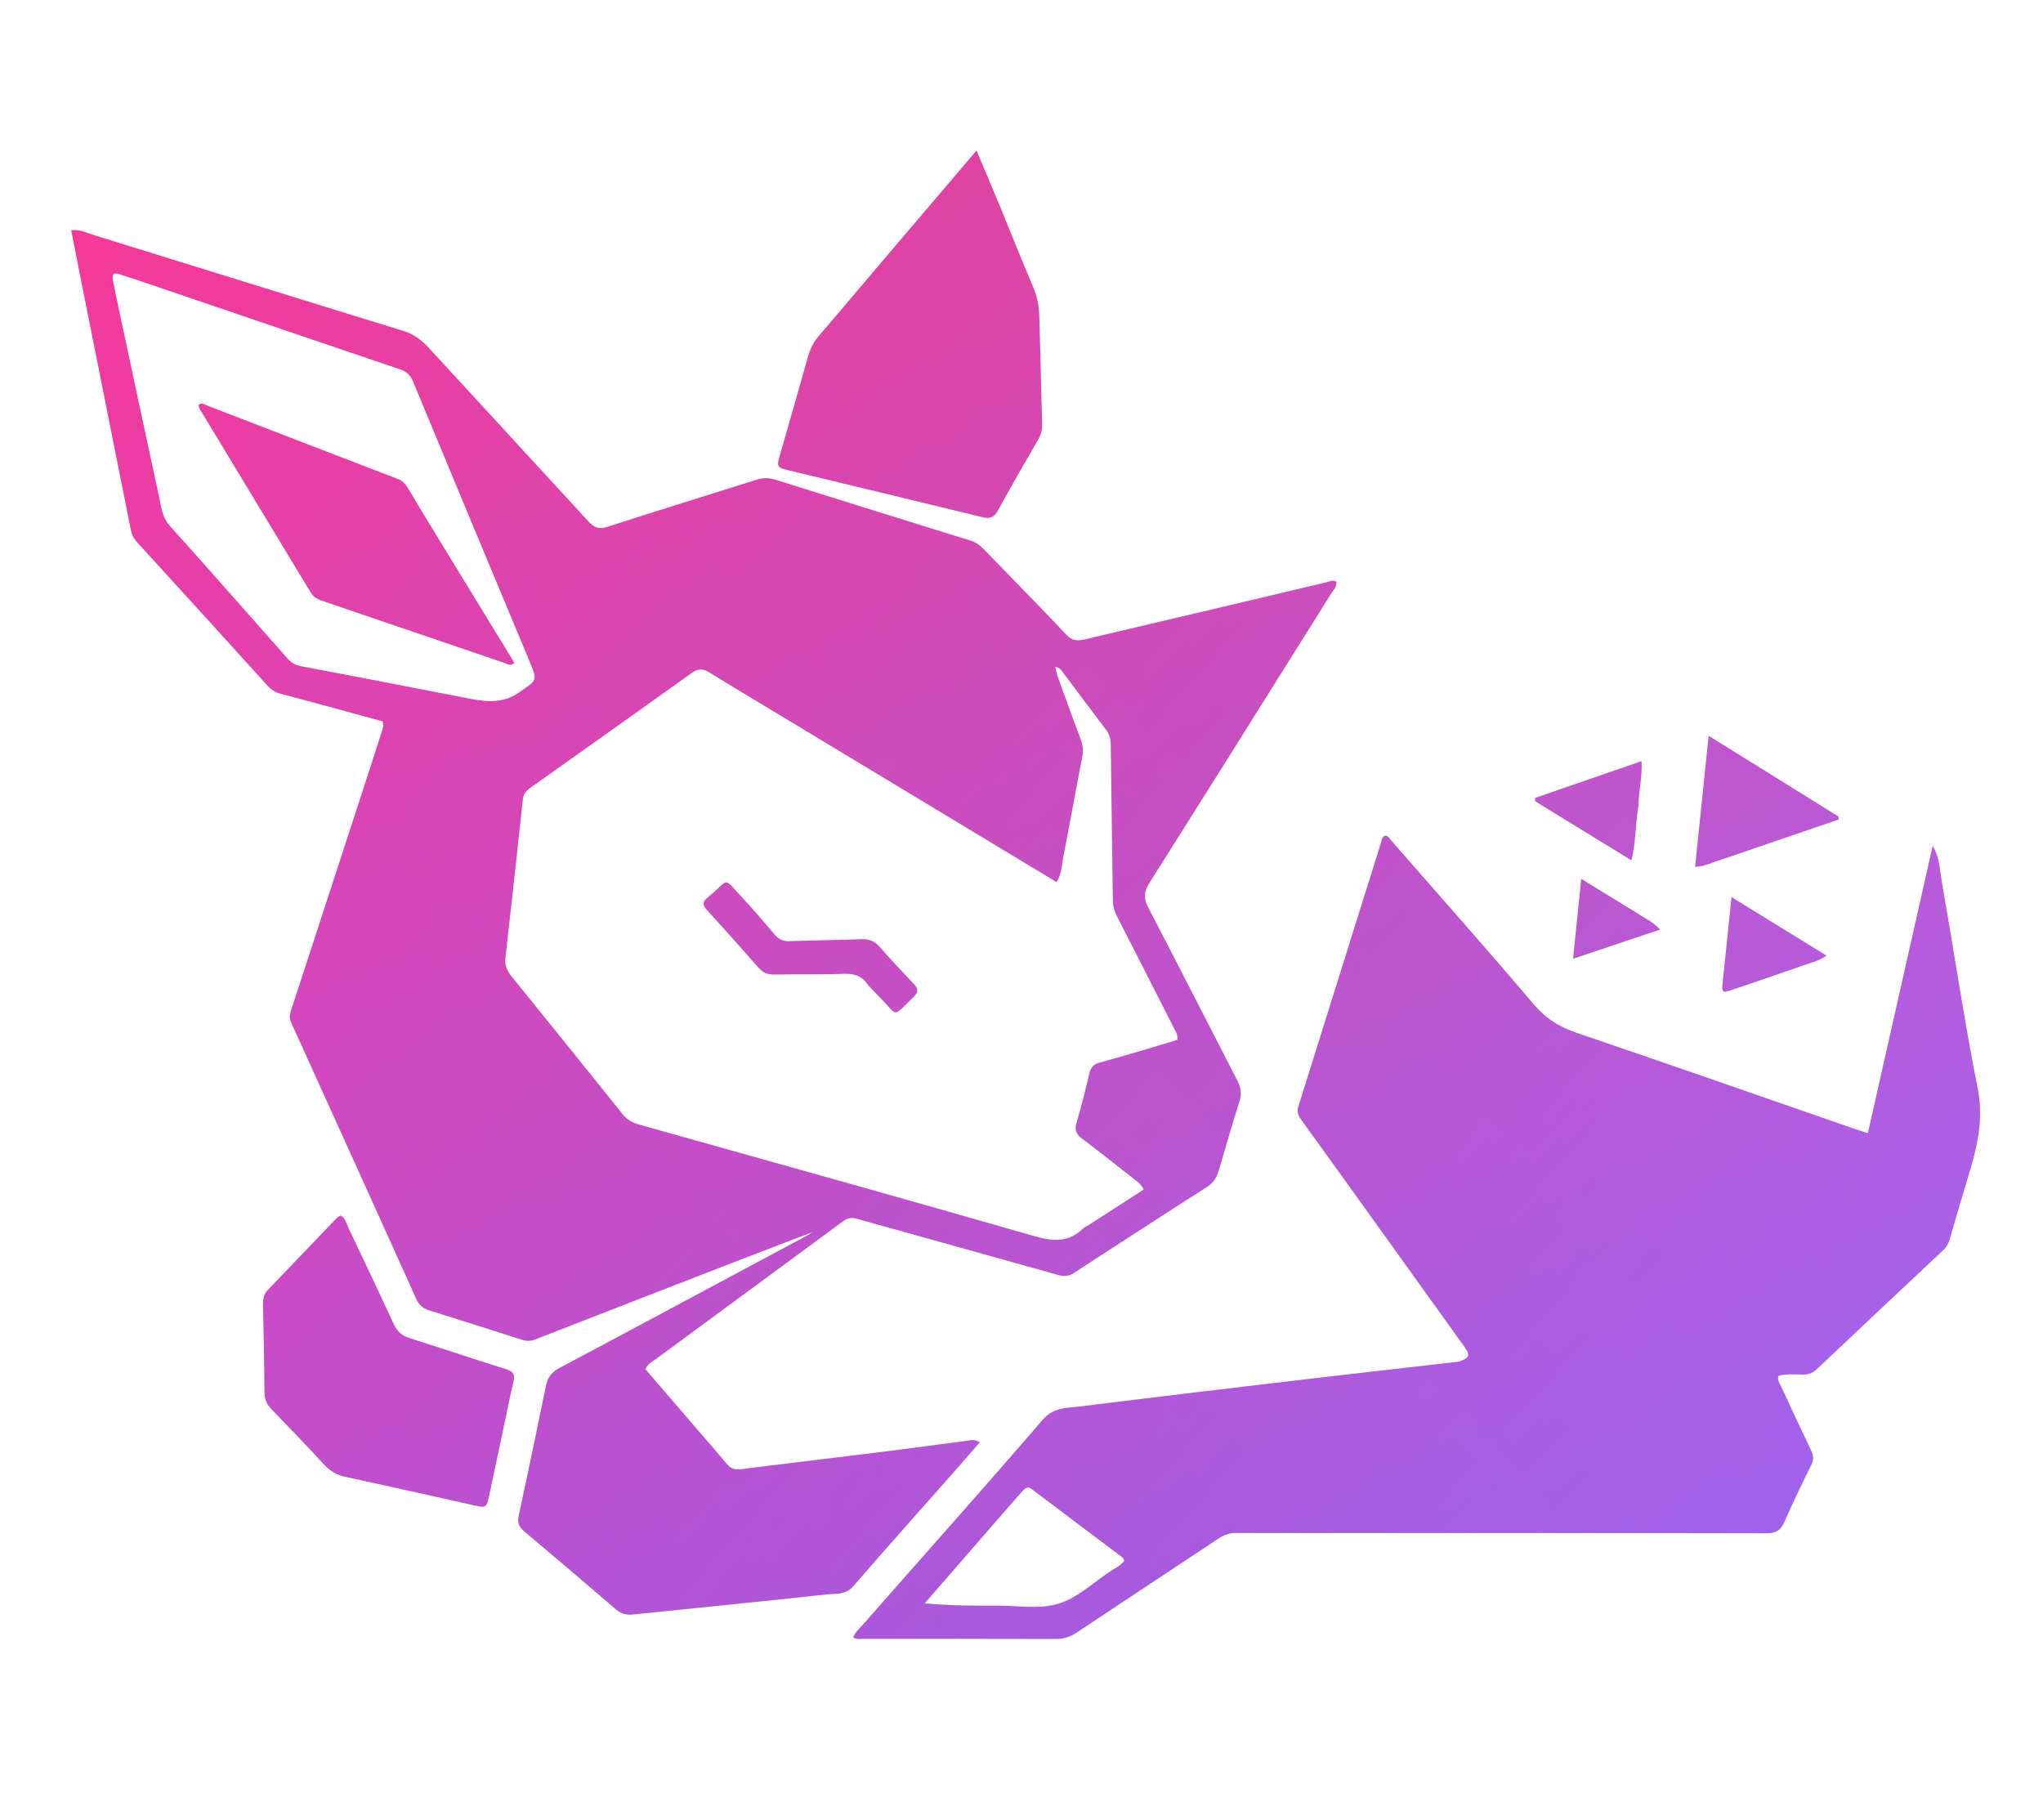
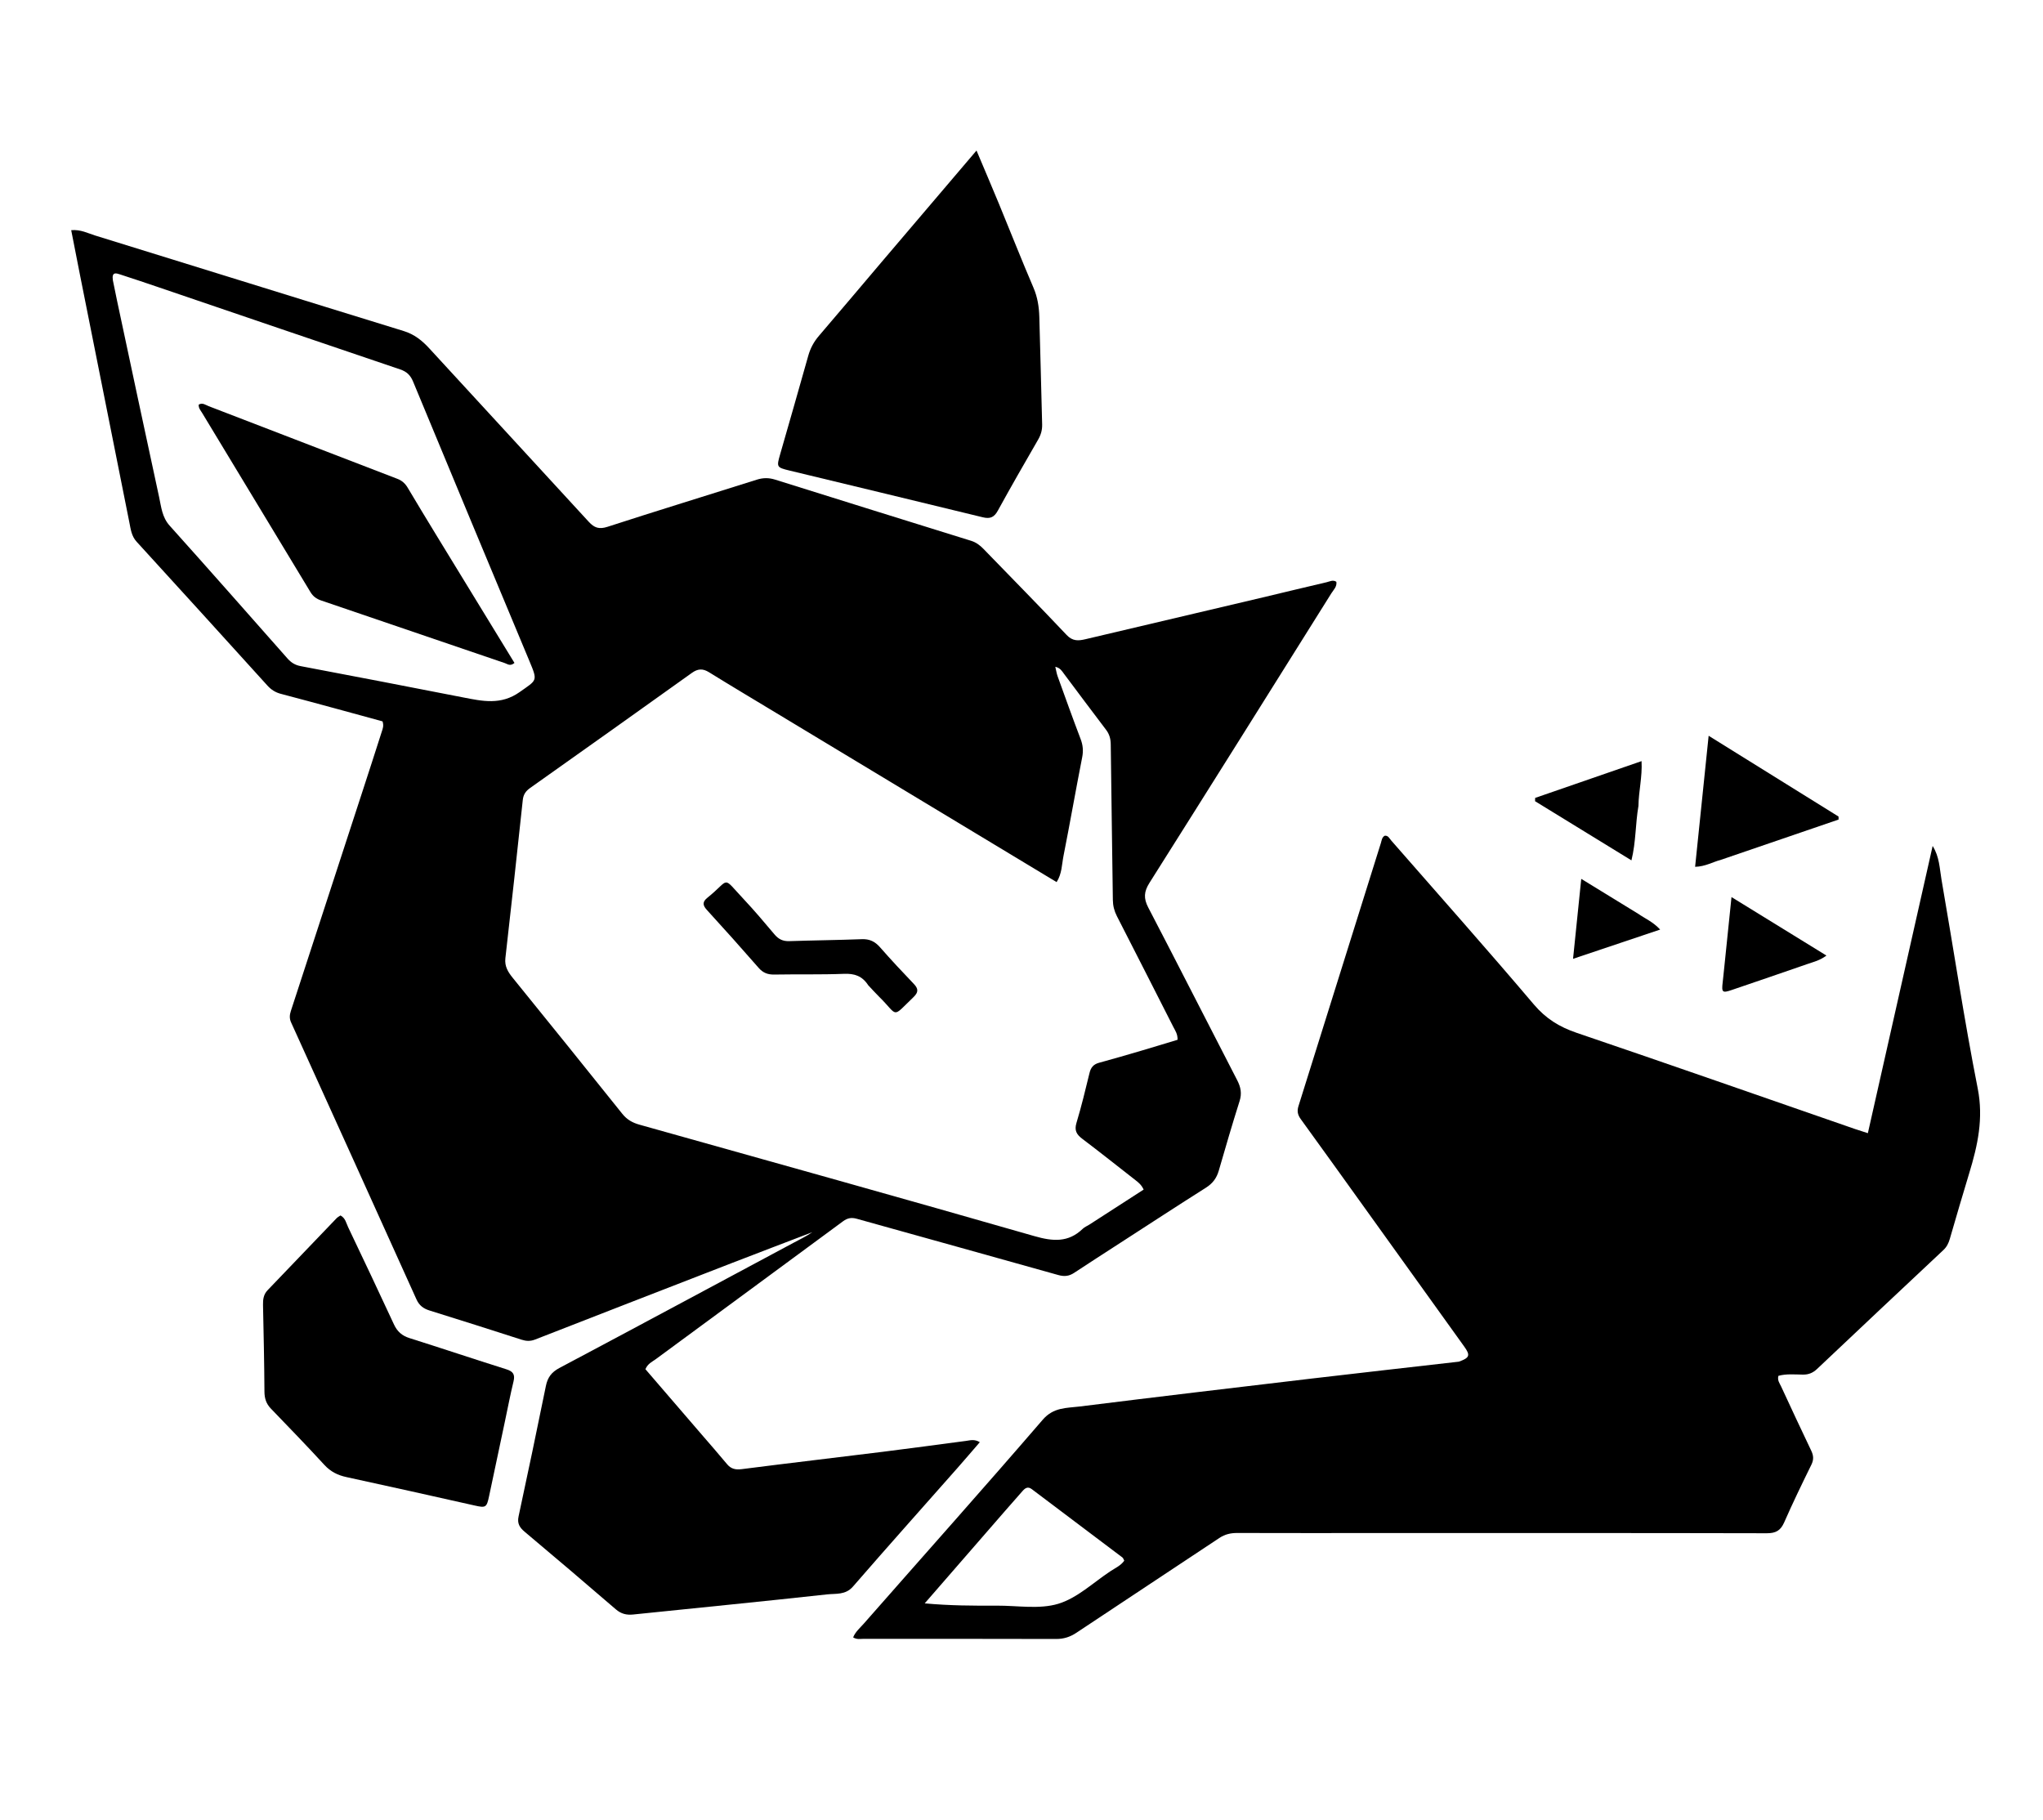
<svg xmlns="http://www.w3.org/2000/svg" version="1.1" id="Layer_1" x="0px" y="0px" width="100%" viewBox="0 0 1024 912" enable-background="new 0 0 1024 912" xml:space="preserve">
-   <defs>
-     <linearGradient id="doe-red-blue" gradientUnits="userSpaceOnUse" x1="0" y1="0" x2="1024" y2="912">
-       <stop offset="0" stop-color="#ff1f3d" />
-       <stop offset="1" stop-color="#315bff" />
-     </linearGradient>
-     <linearGradient id="doe-purple-pink" gradientUnits="userSpaceOnUse" x1="0" y1="912" x2="1024" y2="0">
-       <stop offset="0" stop-color="#6b2cff" />
-       <stop offset="1" stop-color="#ff1f3d" />
-     </linearGradient>
-     <clipPath id="doe-logo-clip" clipPathUnits="userSpaceOnUse">
-       <path fill="#000000" opacity="1" stroke="none" d=" M561.721,622.786  C553.73,627.97 546.011,632.905 538.369,637.957  C535.817,639.645 533.451,639.891 530.41,639.034  C496.781,629.553 463.096,620.269 429.45,610.847  C426.789,610.102 424.806,610.438 422.541,612.11  C391.322,635.171 360.024,658.125 328.777,681.148  C326.949,682.495 324.665,683.428 323.501,686.24  C332.813,697.054 342.244,708.005 351.673,718.959  C355.912,723.883 360.213,728.756 364.353,733.762  C366.395,736.233 368.639,736.734 371.816,736.327  C395.402,733.304 419.023,730.553 442.622,727.62  C456.484,725.898 470.323,723.999 484.173,722.181  C486.256,721.907 488.364,721.165 491.108,722.817  C487.332,727.183 483.733,731.418 480.055,735.584  C462.526,755.441 444.874,775.192 427.513,795.196  C423.79,799.487 418.971,798.62 414.63,799.097  C382.224,802.656 349.777,805.835 317.348,809.187  C314.016,809.531 311.31,808.87 308.653,806.578  C293.513,793.517 278.268,780.577 262.964,767.709  C260.427,765.576 259.165,763.536 259.918,760.034  C264.604,738.256 269.18,716.453 273.616,694.623  C274.479,690.372 276.427,687.73 280.374,685.634  C319.514,664.859 358.538,643.866 397.605,622.953  C400.812,621.236 404.096,619.662 407.151,617.578  C393.733,622.717 380.298,627.812 366.9,633.003  C333.983,645.757 301.075,658.536 268.189,671.372  C265.848,672.286 263.777,672.206 261.438,671.452  C246.071,666.499 230.684,661.605 215.267,656.809  C212.194,655.853 210.104,654.264 208.742,651.246  C187.855,604.952 166.902,558.687 145.906,512.442  C144.988,510.419 145.157,508.623 145.794,506.673  C157.67,470.284 169.541,433.893 181.402,397.499  C184.755,387.212 188.099,376.922 191.384,366.613  C191.825,365.227 192.462,363.791 191.736,361.546  C184.454,359.555 176.801,357.45 169.141,355.374  C159.671,352.806 150.206,350.22 140.714,347.734  C138.026,347.03 135.91,345.671 134.053,343.622  C112.235,319.552 90.412,295.485 68.485,271.513  C65.887,268.673 65.524,265.258 64.849,261.892  C56.577,220.634 48.365,179.364 40.147,138.095  C38.666,130.658 37.228,123.213 35.69,115.366  C40.434,114.928 44.043,116.91 47.718,118.043  C99.264,133.947 150.75,150.044 202.31,165.903  C207.699,167.56 211.561,170.671 215.235,174.679  C241.805,203.661 268.524,232.505 295.08,261.499  C297.91,264.589 300.303,265.394 304.533,264.021  C329.392,255.949 354.393,248.317 379.309,240.419  C382.486,239.412 385.346,239.394 388.533,240.395  C421.252,250.682 454.006,260.86 486.755,271.051  C489.223,271.819 491.162,273.269 492.938,275.106  C506.84,289.475 520.897,303.698 534.614,318.242  C537.627,321.437 540.516,321.206 544.031,320.376  C573.658,313.381 603.293,306.423 632.921,299.428  C643.607,296.906 654.267,294.274 664.965,291.803  C666.486,291.452 668.108,290.461 669.815,291.592  C670.193,294.03 668.416,295.597 667.317,297.35  C636.977,345.773 606.645,394.201 576.123,442.509  C573.379,446.853 573.124,450.226 575.521,454.824  C590.534,483.617 605.21,512.584 620.125,541.428  C621.919,544.897 622.52,548.028 621.308,551.859  C617.645,563.439 614.237,575.102 610.866,586.772  C609.791,590.496 607.783,593.153 604.464,595.254  C590.249,604.257 576.158,613.456 561.721,622.786 M389.16,357.4  C377.895,350.595 366.583,343.866 355.395,336.936  C352.26,334.993 349.794,335.102 346.784,337.257  C319.826,356.551 292.801,375.75 265.746,394.907  C263.544,396.465 262.33,398.156 262.033,400.936  C259.216,427.388 256.314,453.832 253.309,480.263  C252.844,484.351 254.656,487.206 257.028,490.135  C275.377,512.791 293.711,535.459 311.911,558.235  C314.254,561.167 316.995,562.698 320.491,563.678  C386.521,582.196 452.576,600.625 518.49,619.549  C527.676,622.186 535.468,622.855 542.703,615.859  C543.639,614.953 544.957,614.45 546.077,613.728  C555.126,607.896 564.17,602.056 573.225,596.212  C572.12,593.866 570.706,592.725 569.263,591.6  C560.329,584.633 551.469,577.568 542.43,570.739  C539.547,568.561 538.425,566.53 539.556,562.775  C542.048,554.499 544.07,546.077 546.119,537.675  C546.786,534.94 548.162,533.386 550.905,532.646  C557.971,530.741 564.996,528.676 572.019,526.615  C578.175,524.808 584.306,522.919 590.222,521.135  C590.296,518.216 589.054,516.568 588.163,514.814  C578.734,496.25 569.299,477.69 559.809,459.158  C558.483,456.57 557.826,453.944 557.789,451.028  C557.464,425.041 557.034,399.056 556.731,373.069  C556.698,370.273 556.065,367.962 554.338,365.703  C547.253,356.44 540.329,347.054 533.317,337.734  C532.307,336.392 531.466,334.758 528.941,334.188  C529.409,336.14 529.619,337.603 530.111,338.965  C533.899,349.454 537.651,359.957 541.622,370.376  C542.796,373.456 543.06,376.288 542.416,379.562  C539.176,396.036 536.303,412.584 533.037,429.053  C532.198,433.286 532.293,437.893 529.6,442.11  C482.725,413.846 436.248,385.822 389.16,357.4 M56.569,140.457  C57.268,143.874 57.943,147.297 58.671,150.708  C65.677,183.54 72.642,216.382 79.762,249.189  C80.833,254.125 81.227,259.219 85.019,263.441  C104.824,285.495 124.406,307.749 144.035,329.961  C145.855,332.02 147.803,333.319 150.68,333.861  C177.804,338.963 204.897,344.235 231.987,349.514  C241.746,351.416 251.038,353.534 260.475,346.849  C269.176,340.685 269.62,341.523 265.388,331.395  C245.881,284.711 226.412,238.011 207.056,191.265  C205.715,188.027 203.864,186.261 200.563,185.146  C160.363,171.56 120.209,157.839 80.039,144.165  C73.424,141.913 66.805,139.672 60.154,137.53  C58.29,136.93 55.923,136.065 56.569,140.457 z" />
-       <path fill="#000000" opacity="1" stroke="none" d=" M731.232,682.462  C736.633,680.505 737.072,679.305 733.911,674.891  C717.714,652.271 701.466,629.687 685.232,607.093  C674.153,591.672 663.098,576.234 651.948,560.864  C650.435,558.779 650.036,556.89 650.817,554.402  C664.625,510.428 678.36,466.431 692.155,422.453  C692.536,421.24 692.595,419.77 693.996,418.885  C695.775,418.608 696.389,420.2 697.32,421.265  C721.212,448.607 745.335,475.754 768.816,503.445  C774.829,510.536 781.631,514.719 790.25,517.648  C836.907,533.503 883.415,549.794 929.977,565.928  C931.684,566.519 933.416,567.041 936.218,567.944  C947.107,519.675 957.898,471.836 968.69,423.997  C972.132,429.443 972.162,435.31 973.138,440.92  C979.204,475.793 984.433,510.826 991.282,545.541  C994.246,560.567 991.266,574.089 987.033,587.949  C983.68,598.927 980.492,609.957 977.277,620.977  C976.657,623.101 975.76,624.941 974.097,626.501  C952.955,646.331 931.829,666.178 910.776,686.103  C908.674,688.093 906.514,688.985 903.653,688.95  C899.546,688.9 895.381,688.465 891.388,689.56  C890.74,691.802 892.011,693.317 892.757,694.925  C897.734,705.651 902.706,716.381 907.818,727.043  C908.993,729.493 909.164,731.545 907.92,734.079  C903.223,743.645 898.567,753.24 894.284,762.995  C892.476,767.112 890.086,768.469 885.567,768.459  C819.58,768.308 753.594,768.361 687.607,768.365  C665.111,768.366 642.616,768.399 620.12,768.326  C616.84,768.315 613.977,768.965 611.194,770.817  C587.341,786.684 563.405,802.427 539.562,818.31  C536.385,820.426 533.214,821.462 529.349,821.449  C497.189,821.341 465.028,821.405 432.868,821.376  C431.258,821.375 429.554,821.838 427.616,820.655  C428.738,817.838 431.083,815.891 432.972,813.741  C462.878,779.697 493.057,745.891 522.635,711.566  C528.071,705.257 534.606,705.75 541.087,704.943  C579.859,700.11 618.661,695.507 657.465,690.926  C681.907,688.04 706.37,685.326 731.232,682.462 M503.773,757.26  C490.344,772.708 476.916,788.156 463.487,803.604  C476.104,804.763 487.898,804.808 499.691,804.749  C510.006,804.698 520.971,806.679 530.451,803.806  C539.932,800.933 547.956,793.199 556.557,787.501  C558.981,785.895 561.79,784.679 563.507,782.198  C563.099,781.458 562.969,780.891 562.613,780.622  C547.471,769.184 532.305,757.778 517.153,746.353  C515.169,744.857 513.807,745.82 512.48,747.347  C509.75,750.488 506.988,753.6 503.773,757.26 z" />
-       <path fill="#000000" opacity="1" stroke="none" d=" M442.08,131.096  C457.801,112.627 473.292,94.428 489.449,75.445  C493.53,85.121 497.185,93.637 500.719,102.204  C506.496,116.205 512.039,130.304 518.01,144.22  C520.045,148.964 520.78,153.8 520.931,158.776  C521.479,176.751 521.848,194.732 522.348,212.709  C522.424,215.473 521.754,217.874 520.365,220.279  C513.535,232.102 506.722,243.938 500.154,255.907  C498.311,259.264 496.318,260.172 492.588,259.259  C460.289,251.357 427.946,243.638 395.627,235.819  C389.246,234.275 389.203,234.055 391.016,227.727  C395.736,211.257 400.498,194.798 405.12,178.301  C406.18,174.517 407.934,171.28 410.483,168.305  C420.992,156.038 431.403,143.686 442.08,131.096 z" />
-       <path fill="#000000" opacity="1" stroke="none" d=" M252.999,712.787  C250.318,725.395 247.725,737.587 245.159,749.785  C243.936,755.595 243.509,755.814 237.894,754.554  C216.489,749.753 195.084,744.95 173.643,740.312  C169.246,739.361 165.697,737.599 162.589,734.212  C153.809,724.647 144.772,715.318 135.758,705.97  C133.406,703.53 132.567,700.848 132.548,697.449  C132.464,682.968 132.132,668.488 131.831,654.008  C131.774,651.253 132.1,648.758 134.133,646.644  C145.671,634.641 157.164,622.594 168.694,610.584  C169.24,610.015 169.996,609.646 170.658,609.182  C173.134,610.502 173.506,612.986 174.468,615.006  C182.19,631.234 189.908,647.465 197.452,663.777  C199.123,667.391 201.51,669.478 205.317,670.676  C221.502,675.769 237.584,681.19 253.772,686.273  C257.208,687.351 258.237,688.89 257.386,692.387  C255.775,699.005 254.508,705.707 252.999,712.787 z" />
-       <path fill="#000000" opacity="1" stroke="none" d=" M862.72,430.887  C858.402,432.036 854.776,434.309 849.628,434.443  C851.871,412.718 854.066,391.465 856.41,368.761  C878.88,382.736 900.196,395.993 921.512,409.25  C921.525,409.751 921.537,410.252 921.55,410.753  C902.062,417.419 882.575,424.084 862.72,430.887 z" />
-       <path fill="#000000" opacity="1" stroke="none" d=" M821.231,403.928  C819.669,412.961 820.024,421.815 817.719,431.214  C801.172,421.057 785.291,411.309 769.411,401.561  C769.423,401.012 769.436,400.462 769.449,399.913  C786.971,393.854 804.493,387.796 822.785,381.471  C823.207,389.522 821.329,396.452 821.231,403.928 z" />
-       <path fill="#000000" opacity="1" stroke="none" d=" M864.287,484.419  C865.498,472.949 866.618,461.924 867.869,449.611  C884.154,459.643 899.453,469.067 915.453,478.923  C912.087,481.429 908.993,482.094 906.127,483.096  C893.413,487.539 880.651,491.845 867.908,496.207  C863.289,497.787 862.835,497.375 863.457,492.306  C863.76,489.832 863.953,487.345 864.287,484.419 z" />
-       <path fill="#000000" opacity="1" stroke="none" d=" M821.008,457.933  C824.648,460.448 828.531,462.024 832.105,465.895  C817.51,470.797 803.612,475.465 788.449,480.558  C789.856,466.843 791.142,454.305 792.56,440.485  C802.679,446.693 811.688,452.219 821.008,457.933 z" />
-       <path fill="#000000" opacity="1" stroke="none" d=" M435.164,493.788  C432.146,489.127 428.255,487.875 423.058,488.078  C411.409,488.533 399.733,488.233 388.072,488.441  C384.809,488.499 382.432,487.591 380.245,485.086  C371.701,475.3 363.047,465.607 354.274,456.025  C352.034,453.578 352.129,451.893 354.617,449.898  C366.281,440.546 361.556,438.735 372.773,450.674  C378.129,456.375 383.177,462.371 388.222,468.353  C390.213,470.713 392.421,471.802 395.554,471.698  C407.705,471.295 419.865,471.173 432.013,470.715  C435.884,470.57 438.589,471.913 441.101,474.78  C446.59,481.043 452.285,487.129 458.042,493.147  C460.389,495.601 460.37,497.342 457.857,499.758  C446.629,510.557 450.532,509.286 440.566,499.489  C438.785,497.739 437.122,495.868 435.164,493.788 z" />
-       <path fill="#000000" opacity="1" stroke="none" d=" M218.748,268.301  C231.939,289.853 244.928,311.102 257.862,332.263  C255.711,334.081 254.391,332.807 253.089,332.364  C222.365,321.908 191.658,311.399 160.933,300.945  C158.613,300.156 156.909,298.91 155.617,296.768  C137.548,266.821 119.417,236.912 101.327,206.978  C100.572,205.73 99.476,204.578 99.592,202.808  C101.462,201.634 103.041,202.975 104.604,203.575  C136.151,215.695 167.676,227.869 199.218,240.001  C201.512,240.883 203.107,242.345 204.358,244.461  C209.024,252.344 213.807,260.158 218.748,268.301 z" />
-     </clipPath>
-   </defs>
-   <g clip-path="url(#doe-logo-clip)" style="isolation:isolate">
-     <rect x="0" y="0" width="1024" height="912" fill="url(#doe-red-blue)" />
-     <rect x="0" y="0" width="1024" height="912" fill="url(#doe-purple-pink)" opacity="0.62" style="mix-blend-mode:screen" />
-   </g>
+   <path fill="#000000" opacity="1" stroke="none" d=" M561.721,622.786  C553.73,627.97 546.011,632.905 538.369,637.957  C535.817,639.645 533.451,639.891 530.41,639.034  C496.781,629.553 463.096,620.269 429.45,610.847  C426.789,610.102 424.806,610.438 422.541,612.11  C391.322,635.171 360.024,658.125 328.777,681.148  C326.949,682.495 324.665,683.428 323.501,686.24  C332.813,697.054 342.244,708.005 351.673,718.959  C355.912,723.883 360.213,728.756 364.353,733.762  C366.395,736.233 368.639,736.734 371.816,736.327  C395.402,733.304 419.023,730.553 442.622,727.62  C456.484,725.898 470.323,723.999 484.173,722.181  C486.256,721.907 488.364,721.165 491.108,722.817  C487.332,727.183 483.733,731.418 480.055,735.584  C462.526,755.441 444.874,775.192 427.513,795.196  C423.79,799.487 418.971,798.62 414.63,799.097  C382.224,802.656 349.777,805.835 317.348,809.187  C314.016,809.531 311.31,808.87 308.653,806.578  C293.513,793.517 278.268,780.577 262.964,767.709  C260.427,765.576 259.165,763.536 259.918,760.034  C264.604,738.256 269.18,716.453 273.616,694.623  C274.479,690.372 276.427,687.73 280.374,685.634  C319.514,664.859 358.538,643.866 397.605,622.953  C400.812,621.236 404.096,619.662 407.151,617.578  C393.733,622.717 380.298,627.812 366.9,633.003  C333.983,645.757 301.075,658.536 268.189,671.372  C265.848,672.286 263.777,672.206 261.438,671.452  C246.071,666.499 230.684,661.605 215.267,656.809  C212.194,655.853 210.104,654.264 208.742,651.246  C187.855,604.952 166.902,558.687 145.906,512.442  C144.988,510.419 145.157,508.623 145.794,506.673  C157.67,470.284 169.541,433.893 181.402,397.499  C184.755,387.212 188.099,376.922 191.384,366.613  C191.825,365.227 192.462,363.791 191.736,361.546  C184.454,359.555 176.801,357.45 169.141,355.374  C159.671,352.806 150.206,350.22 140.714,347.734  C138.026,347.03 135.91,345.671 134.053,343.622  C112.235,319.552 90.412,295.485 68.485,271.513  C65.887,268.673 65.524,265.258 64.849,261.892  C56.577,220.634 48.365,179.364 40.147,138.095  C38.666,130.658 37.228,123.213 35.69,115.366  C40.434,114.928 44.043,116.91 47.718,118.043  C99.264,133.947 150.75,150.044 202.31,165.903  C207.699,167.56 211.561,170.671 215.235,174.679  C241.805,203.661 268.524,232.505 295.08,261.499  C297.91,264.589 300.303,265.394 304.533,264.021  C329.392,255.949 354.393,248.317 379.309,240.419  C382.486,239.412 385.346,239.394 388.533,240.395  C421.252,250.682 454.006,260.86 486.755,271.051  C489.223,271.819 491.162,273.269 492.938,275.106  C506.84,289.475 520.897,303.698 534.614,318.242  C537.627,321.437 540.516,321.206 544.031,320.376  C573.658,313.381 603.293,306.423 632.921,299.428  C643.607,296.906 654.267,294.274 664.965,291.803  C666.486,291.452 668.108,290.461 669.815,291.592  C670.193,294.03 668.416,295.597 667.317,297.35  C636.977,345.773 606.645,394.201 576.123,442.509  C573.379,446.853 573.124,450.226 575.521,454.824  C590.534,483.617 605.21,512.584 620.125,541.428  C621.919,544.897 622.52,548.028 621.308,551.859  C617.645,563.439 614.237,575.102 610.866,586.772  C609.791,590.496 607.783,593.153 604.464,595.254  C590.249,604.257 576.158,613.456 561.721,622.786 M389.16,357.4  C377.895,350.595 366.583,343.866 355.395,336.936  C352.26,334.993 349.794,335.102 346.784,337.257  C319.826,356.551 292.801,375.75 265.746,394.907  C263.544,396.465 262.33,398.156 262.033,400.936  C259.216,427.388 256.314,453.832 253.309,480.263  C252.844,484.351 254.656,487.206 257.028,490.135  C275.377,512.791 293.711,535.459 311.911,558.235  C314.254,561.167 316.995,562.698 320.491,563.678  C386.521,582.196 452.576,600.625 518.49,619.549  C527.676,622.186 535.468,622.855 542.703,615.859  C543.639,614.953 544.957,614.45 546.077,613.728  C555.126,607.896 564.17,602.056 573.225,596.212  C572.12,593.866 570.706,592.725 569.263,591.6  C560.329,584.633 551.469,577.568 542.43,570.739  C539.547,568.561 538.425,566.53 539.556,562.775  C542.048,554.499 544.07,546.077 546.119,537.675  C546.786,534.94 548.162,533.386 550.905,532.646  C557.971,530.741 564.996,528.676 572.019,526.615  C578.175,524.808 584.306,522.919 590.222,521.135  C590.296,518.216 589.054,516.568 588.163,514.814  C578.734,496.25 569.299,477.69 559.809,459.158  C558.483,456.57 557.826,453.944 557.789,451.028  C557.464,425.041 557.034,399.056 556.731,373.069  C556.698,370.273 556.065,367.962 554.338,365.703  C547.253,356.44 540.329,347.054 533.317,337.734  C532.307,336.392 531.466,334.758 528.941,334.188  C529.409,336.14 529.619,337.603 530.111,338.965  C533.899,349.454 537.651,359.957 541.622,370.376  C542.796,373.456 543.06,376.288 542.416,379.562  C539.176,396.036 536.303,412.584 533.037,429.053  C532.198,433.286 532.293,437.893 529.6,442.11  C482.725,413.846 436.248,385.822 389.16,357.4 M56.569,140.457  C57.268,143.874 57.943,147.297 58.671,150.708  C65.677,183.54 72.642,216.382 79.762,249.189  C80.833,254.125 81.227,259.219 85.019,263.441  C104.824,285.495 124.406,307.749 144.035,329.961  C145.855,332.02 147.803,333.319 150.68,333.861  C177.804,338.963 204.897,344.235 231.987,349.514  C241.746,351.416 251.038,353.534 260.475,346.849  C269.176,340.685 269.62,341.523 265.388,331.395  C245.881,284.711 226.412,238.011 207.056,191.265  C205.715,188.027 203.864,186.261 200.563,185.146  C160.363,171.56 120.209,157.839 80.039,144.165  C73.424,141.913 66.805,139.672 60.154,137.53  C58.29,136.93 55.923,136.065 56.569,140.457 z" />
+   <path fill="#000000" opacity="1" stroke="none" d=" M731.232,682.462  C736.633,680.505 737.072,679.305 733.911,674.891  C717.714,652.271 701.466,629.687 685.232,607.093  C674.153,591.672 663.098,576.234 651.948,560.864  C650.435,558.779 650.036,556.89 650.817,554.402  C664.625,510.428 678.36,466.431 692.155,422.453  C692.536,421.24 692.595,419.77 693.996,418.885  C695.775,418.608 696.389,420.2 697.32,421.265  C721.212,448.607 745.335,475.754 768.816,503.445  C774.829,510.536 781.631,514.719 790.25,517.648  C836.907,533.503 883.415,549.794 929.977,565.928  C931.684,566.519 933.416,567.041 936.218,567.944  C947.107,519.675 957.898,471.836 968.69,423.997  C972.132,429.443 972.162,435.31 973.138,440.92  C979.204,475.793 984.433,510.826 991.282,545.541  C994.246,560.567 991.266,574.089 987.033,587.949  C983.68,598.927 980.492,609.957 977.277,620.977  C976.657,623.101 975.76,624.941 974.097,626.501  C952.955,646.331 931.829,666.178 910.776,686.103  C908.674,688.093 906.514,688.985 903.653,688.95  C899.546,688.9 895.381,688.465 891.388,689.56  C890.74,691.802 892.011,693.317 892.757,694.925  C897.734,705.651 902.706,716.381 907.818,727.043  C908.993,729.493 909.164,731.545 907.92,734.079  C903.223,743.645 898.567,753.24 894.284,762.995  C892.476,767.112 890.086,768.469 885.567,768.459  C819.58,768.308 753.594,768.361 687.607,768.365  C665.111,768.366 642.616,768.399 620.12,768.326  C616.84,768.315 613.977,768.965 611.194,770.817  C587.341,786.684 563.405,802.427 539.562,818.31  C536.385,820.426 533.214,821.462 529.349,821.449  C497.189,821.341 465.028,821.405 432.868,821.376  C431.258,821.375 429.554,821.838 427.616,820.655  C428.738,817.838 431.083,815.891 432.972,813.741  C462.878,779.697 493.057,745.891 522.635,711.566  C528.071,705.257 534.606,705.75 541.087,704.943  C579.859,700.11 618.661,695.507 657.465,690.926  C681.907,688.04 706.37,685.326 731.232,682.462 M503.773,757.26  C490.344,772.708 476.916,788.156 463.487,803.604  C476.104,804.763 487.898,804.808 499.691,804.749  C510.006,804.698 520.971,806.679 530.451,803.806  C539.932,800.933 547.956,793.199 556.557,787.501  C558.981,785.895 561.79,784.679 563.507,782.198  C563.099,781.458 562.969,780.891 562.613,780.622  C547.471,769.184 532.305,757.778 517.153,746.353  C515.169,744.857 513.807,745.82 512.48,747.347  C509.75,750.488 506.988,753.6 503.773,757.26 z" />
+   <path fill="#000000" opacity="1" stroke="none" d=" M442.08,131.096  C457.801,112.627 473.292,94.428 489.449,75.445  C493.53,85.121 497.185,93.637 500.719,102.204  C506.496,116.205 512.039,130.304 518.01,144.22  C520.045,148.964 520.78,153.8 520.931,158.776  C521.479,176.751 521.848,194.732 522.348,212.709  C522.424,215.473 521.754,217.874 520.365,220.279  C513.535,232.102 506.722,243.938 500.154,255.907  C498.311,259.264 496.318,260.172 492.588,259.259  C460.289,251.357 427.946,243.638 395.627,235.819  C389.246,234.275 389.203,234.055 391.016,227.727  C395.736,211.257 400.498,194.798 405.12,178.301  C406.18,174.517 407.934,171.28 410.483,168.305  C420.992,156.038 431.403,143.686 442.08,131.096 z" />
+   <path fill="#000000" opacity="1" stroke="none" d=" M252.999,712.787  C250.318,725.395 247.725,737.587 245.159,749.785  C243.936,755.595 243.509,755.814 237.894,754.554  C216.489,749.753 195.084,744.95 173.643,740.312  C169.246,739.361 165.697,737.599 162.589,734.212  C153.809,724.647 144.772,715.318 135.758,705.97  C133.406,703.53 132.567,700.848 132.548,697.449  C132.464,682.968 132.132,668.488 131.831,654.008  C131.774,651.253 132.1,648.758 134.133,646.644  C145.671,634.641 157.164,622.594 168.694,610.584  C169.24,610.015 169.996,609.646 170.658,609.182  C173.134,610.502 173.506,612.986 174.468,615.006  C182.19,631.234 189.908,647.465 197.452,663.777  C199.123,667.391 201.51,669.478 205.317,670.676  C221.502,675.769 237.584,681.19 253.772,686.273  C257.208,687.351 258.237,688.89 257.386,692.387  C255.775,699.005 254.508,705.707 252.999,712.787 z" />
+   <path fill="#000000" opacity="1" stroke="none" d=" M862.72,430.887  C858.402,432.036 854.776,434.309 849.628,434.443  C851.871,412.718 854.066,391.465 856.41,368.761  C878.88,382.736 900.196,395.993 921.512,409.25  C921.525,409.751 921.537,410.252 921.55,410.753  C902.062,417.419 882.575,424.084 862.72,430.887 z" />
+   <path fill="#000000" opacity="1" stroke="none" d=" M821.231,403.928  C819.669,412.961 820.024,421.815 817.719,431.214  C801.172,421.057 785.291,411.309 769.411,401.561  C769.423,401.012 769.436,400.462 769.449,399.913  C786.971,393.854 804.493,387.796 822.785,381.471  C823.207,389.522 821.329,396.452 821.231,403.928 z" />
+   <path fill="#000000" opacity="1" stroke="none" d=" M864.287,484.419  C865.498,472.949 866.618,461.924 867.869,449.611  C884.154,459.643 899.453,469.067 915.453,478.923  C912.087,481.429 908.993,482.094 906.127,483.096  C893.413,487.539 880.651,491.845 867.908,496.207  C863.289,497.787 862.835,497.375 863.457,492.306  C863.76,489.832 863.953,487.345 864.287,484.419 z" />
+   <path fill="#000000" opacity="1" stroke="none" d=" M821.008,457.933  C824.648,460.448 828.531,462.024 832.105,465.895  C817.51,470.797 803.612,475.465 788.449,480.558  C789.856,466.843 791.142,454.305 792.56,440.485  C802.679,446.693 811.688,452.219 821.008,457.933 z" />
+   <path fill="#000000" opacity="1" stroke="none" d=" M435.164,493.788  C432.146,489.127 428.255,487.875 423.058,488.078  C411.409,488.533 399.733,488.233 388.072,488.441  C384.809,488.499 382.432,487.591 380.245,485.086  C371.701,475.3 363.047,465.607 354.274,456.025  C352.034,453.578 352.129,451.893 354.617,449.898  C366.281,440.546 361.556,438.735 372.773,450.674  C378.129,456.375 383.177,462.371 388.222,468.353  C390.213,470.713 392.421,471.802 395.554,471.698  C407.705,471.295 419.865,471.173 432.013,470.715  C435.884,470.57 438.589,471.913 441.101,474.78  C446.59,481.043 452.285,487.129 458.042,493.147  C460.389,495.601 460.37,497.342 457.857,499.758  C446.629,510.557 450.532,509.286 440.566,499.489  C438.785,497.739 437.122,495.868 435.164,493.788 z" />
+   <path fill="#000000" opacity="1" stroke="none" d=" M218.748,268.301  C231.939,289.853 244.928,311.102 257.862,332.263  C255.711,334.081 254.391,332.807 253.089,332.364  C222.365,321.908 191.658,311.399 160.933,300.945  C158.613,300.156 156.909,298.91 155.617,296.768  C137.548,266.821 119.417,236.912 101.327,206.978  C100.572,205.73 99.476,204.578 99.592,202.808  C101.462,201.634 103.041,202.975 104.604,203.575  C136.151,215.695 167.676,227.869 199.218,240.001  C201.512,240.883 203.107,242.345 204.358,244.461  C209.024,252.344 213.807,260.158 218.748,268.301 z" />
</svg>
